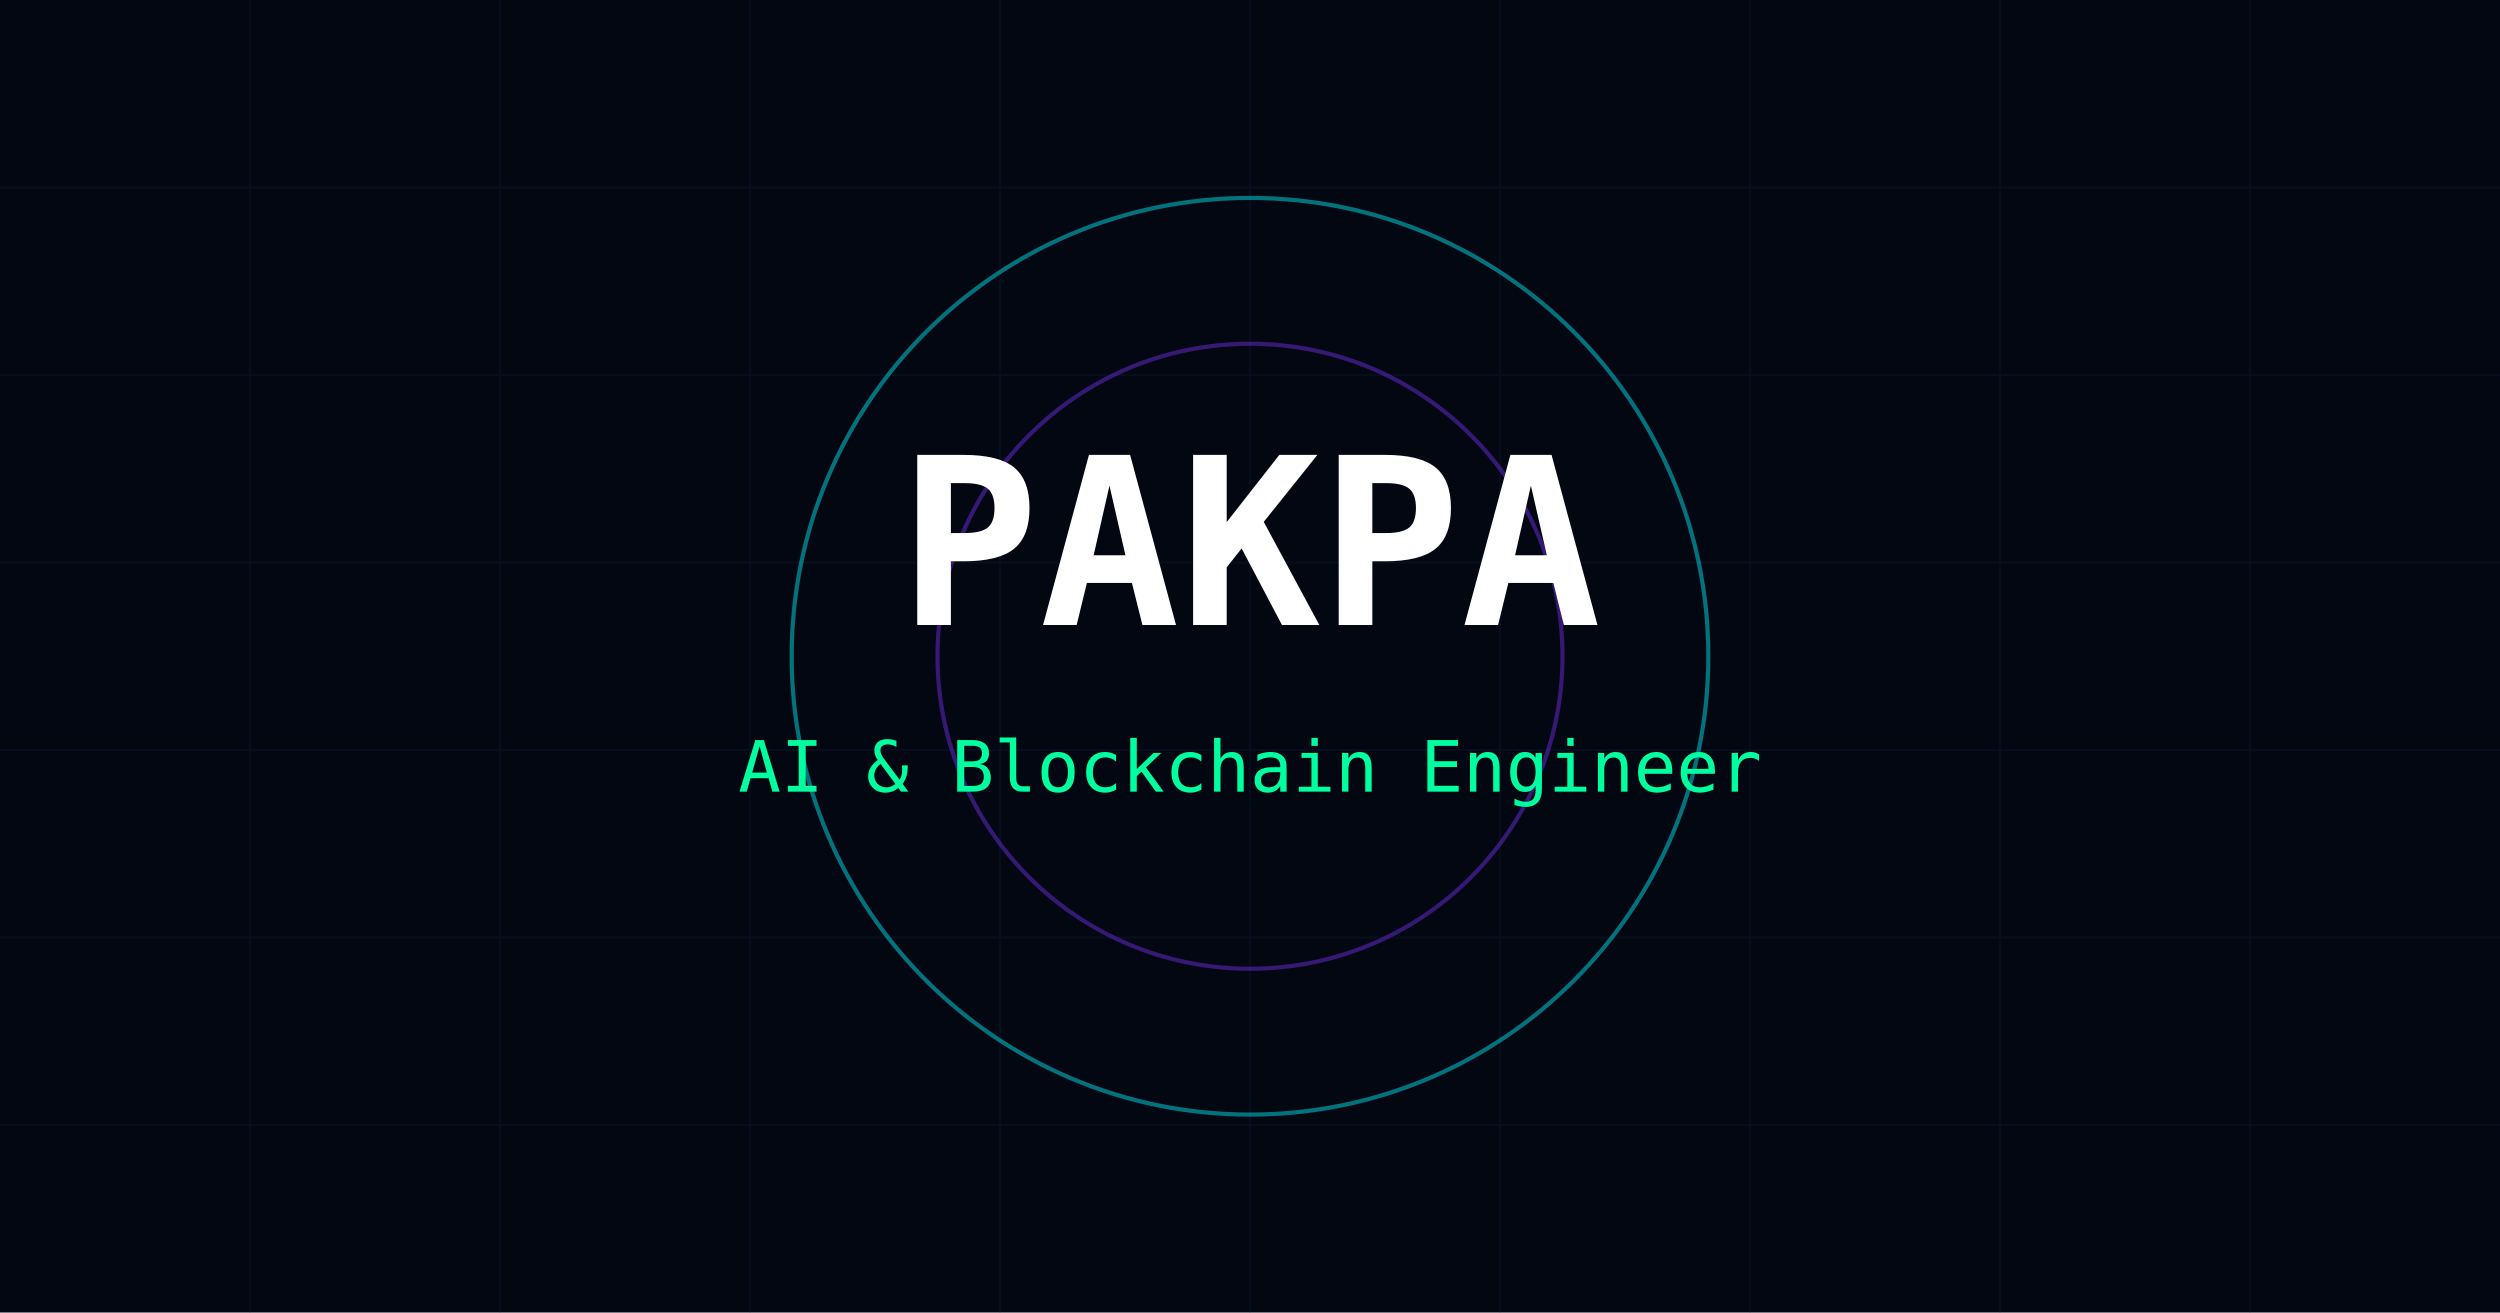
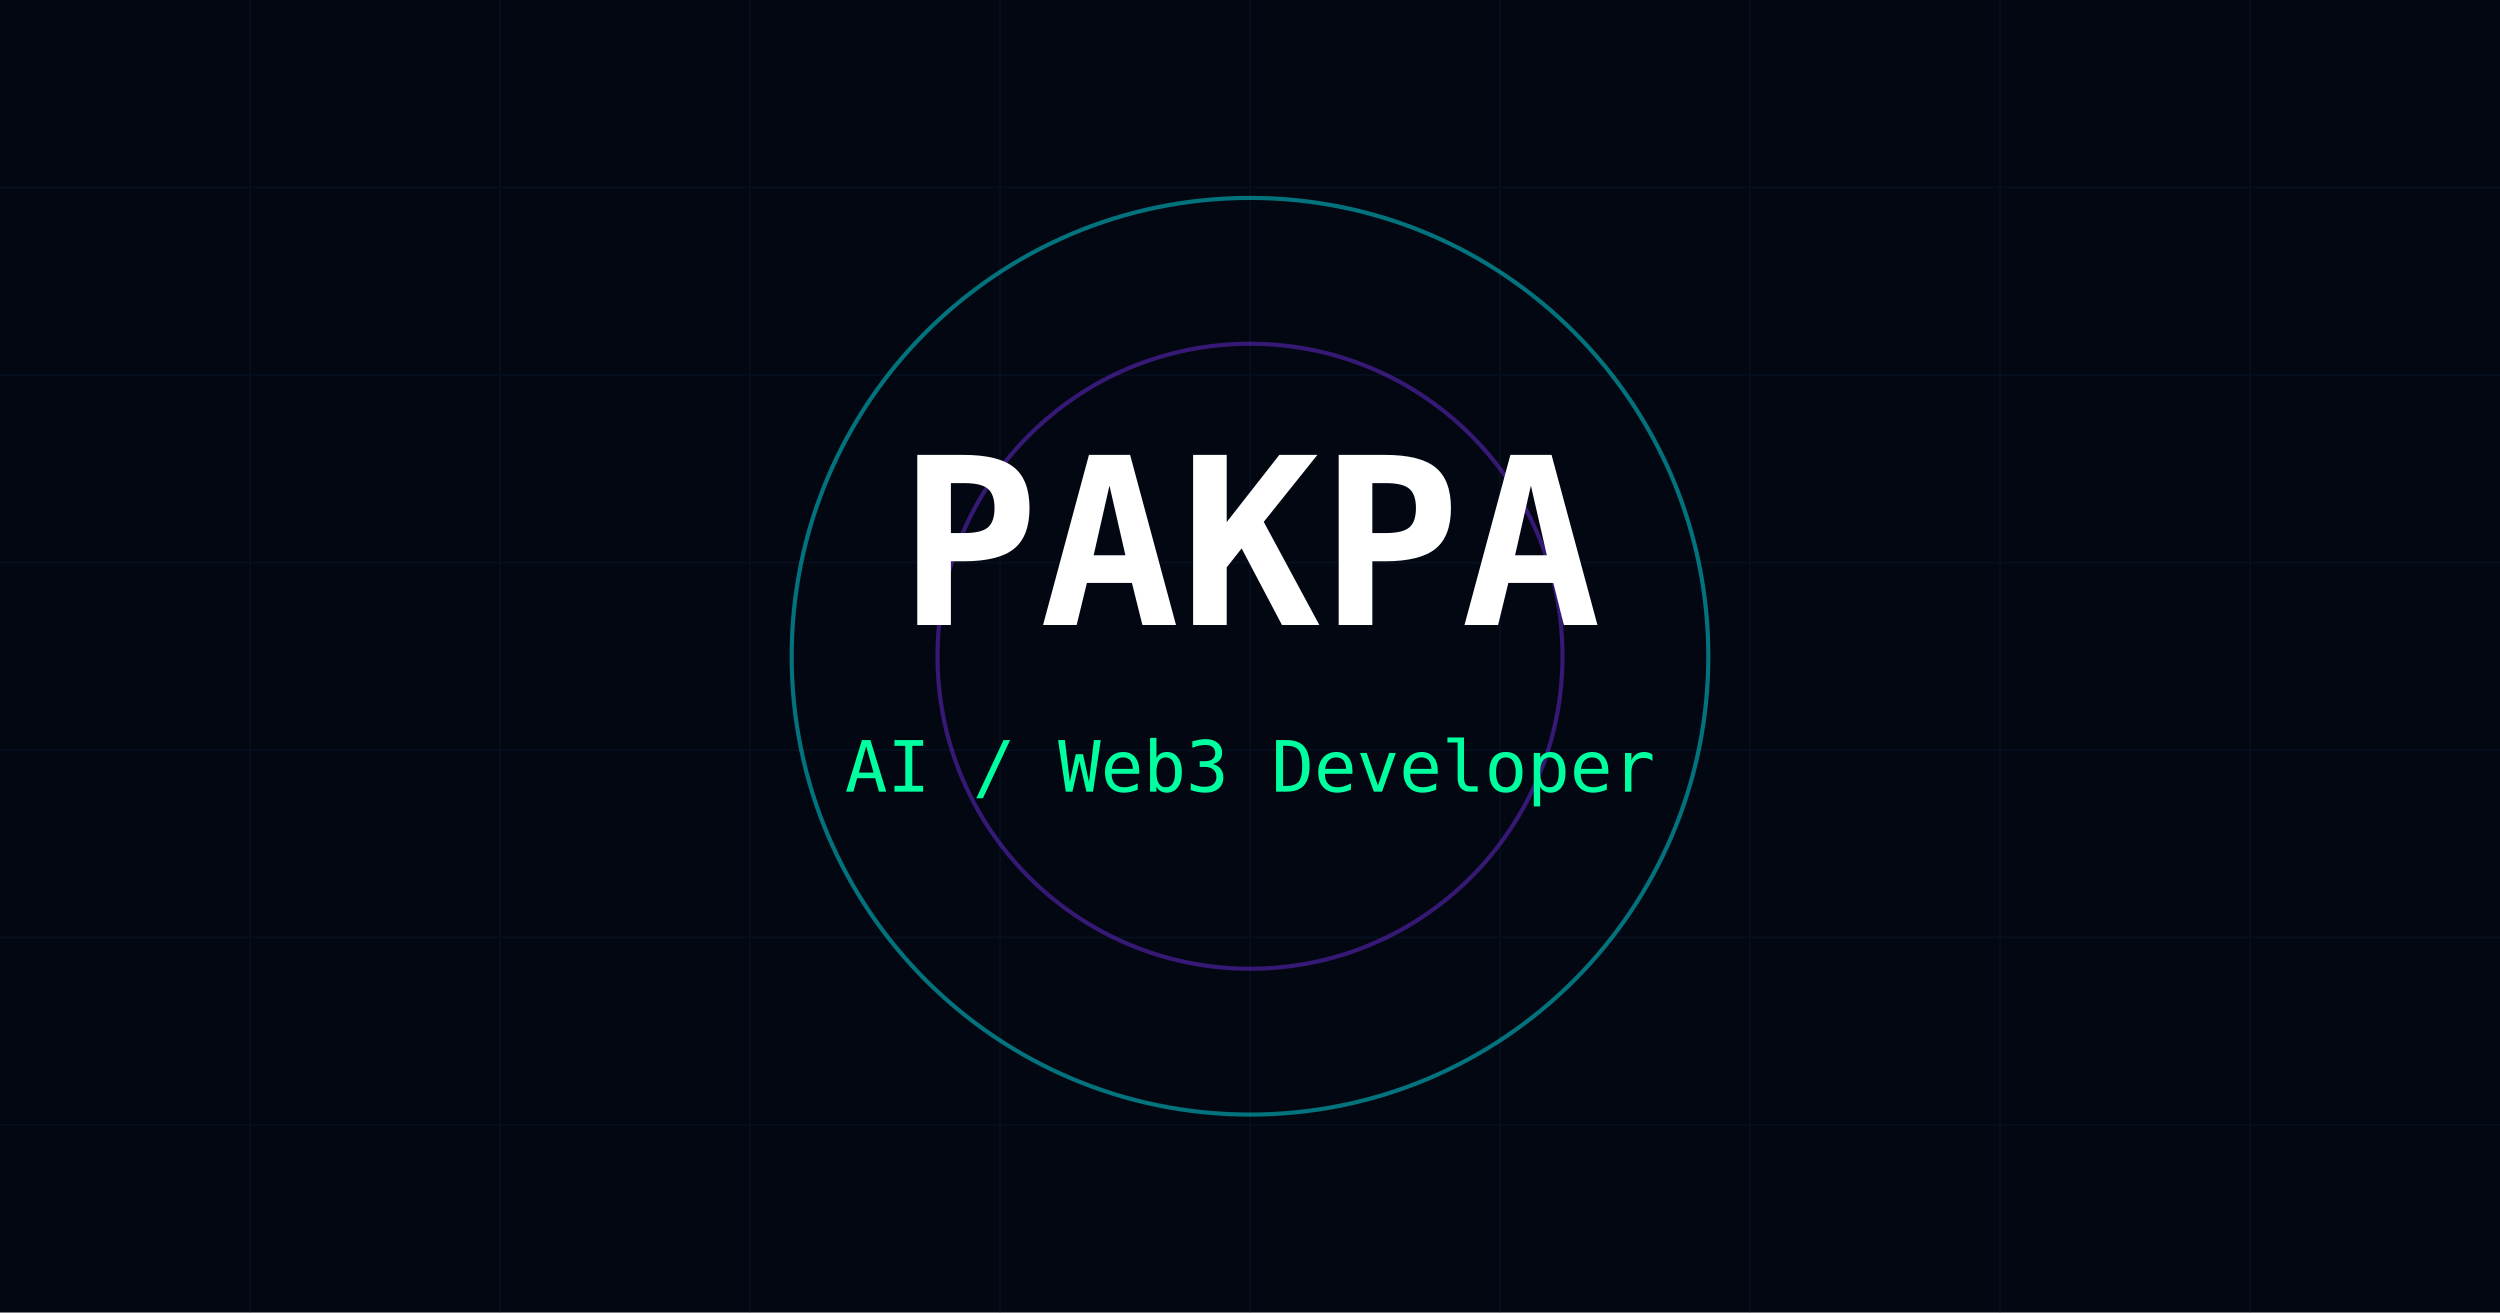
<svg xmlns="http://www.w3.org/2000/svg" width="1200" height="630" viewBox="0 0 1200 630" role="img" aria-labelledby="title desc">
  <rect width="1200" height="630" fill="#030712" />
  <g opacity=".22" stroke="#0f2a3f" stroke-width="1">
    <path d="M0 90h1200M0 180h1200M0 270h1200M0 360h1200M0 450h1200M0 540h1200" />
    <path d="M120 0v630M240 0v630M360 0v630M480 0v630M600 0v630M720 0v630M840 0v630M960 0v630M1080 0v630" />
  </g>
  <circle cx="600" cy="315" r="220" fill="none" stroke="#00f5ff" stroke-width="2" opacity=".45" />
  <circle cx="600" cy="315" r="150" fill="none" stroke="#7b2fff" stroke-width="2" opacity=".42" />
  <text x="600" y="300" text-anchor="middle" fill="#ffffff" font-family="Orbitron, monospace" font-size="112" font-weight="900">PAKPA</text>
-   <text x="600" y="380" text-anchor="middle" fill="#00ff9f" font-family="JetBrains Mono, monospace" font-size="34">AI &amp; Blockchain Engineer</text>
+   <text x="600" y="380" text-anchor="middle" fill="#00ff9f" font-family="JetBrains Mono, monospace" font-size="34">AI / Web3 Developer</text>
</svg>
